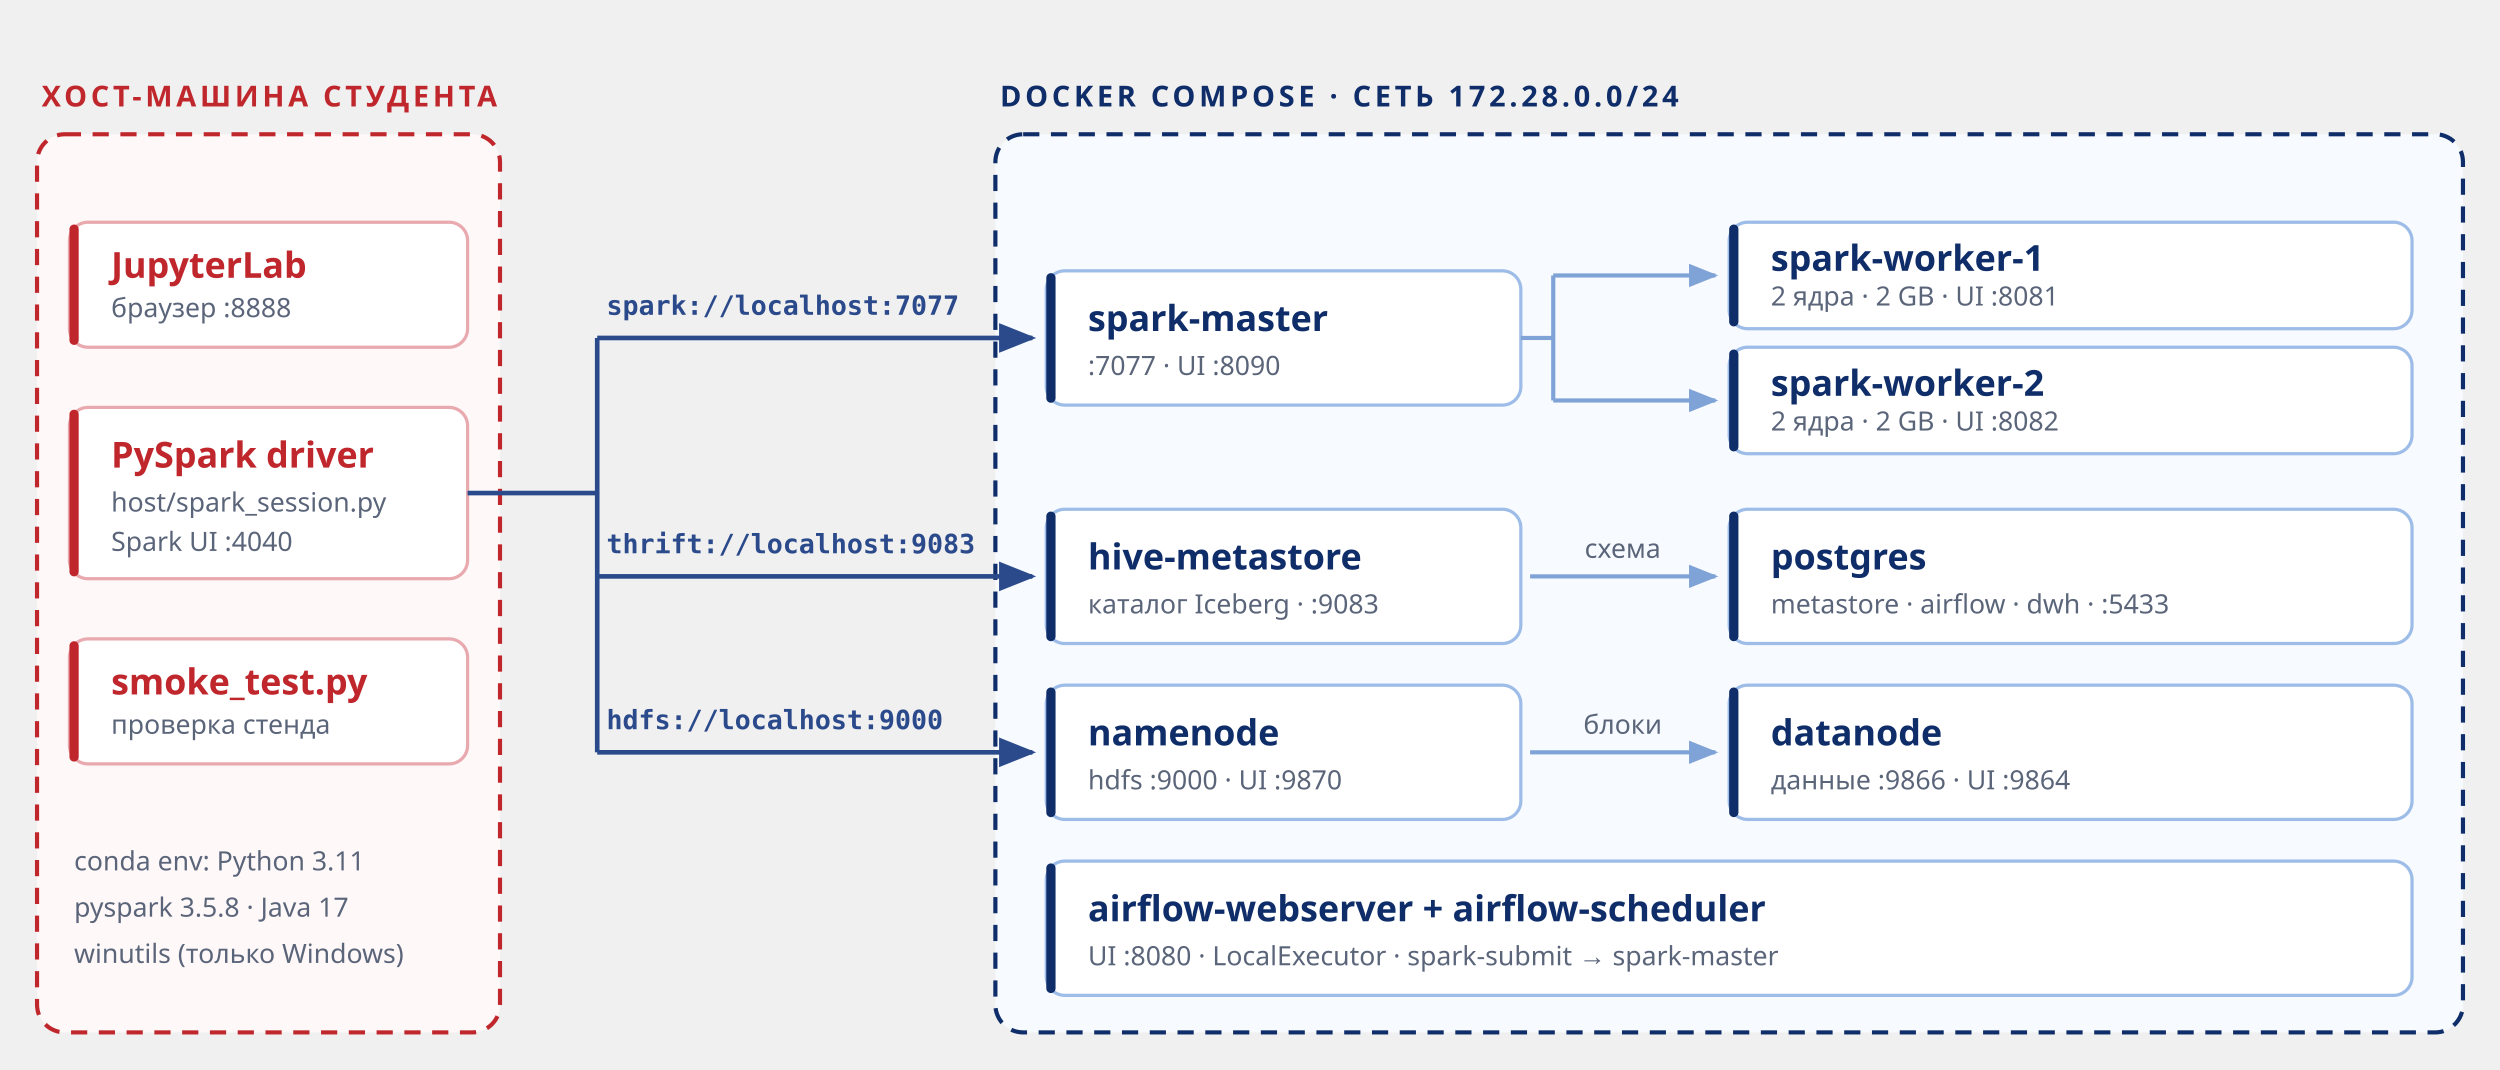
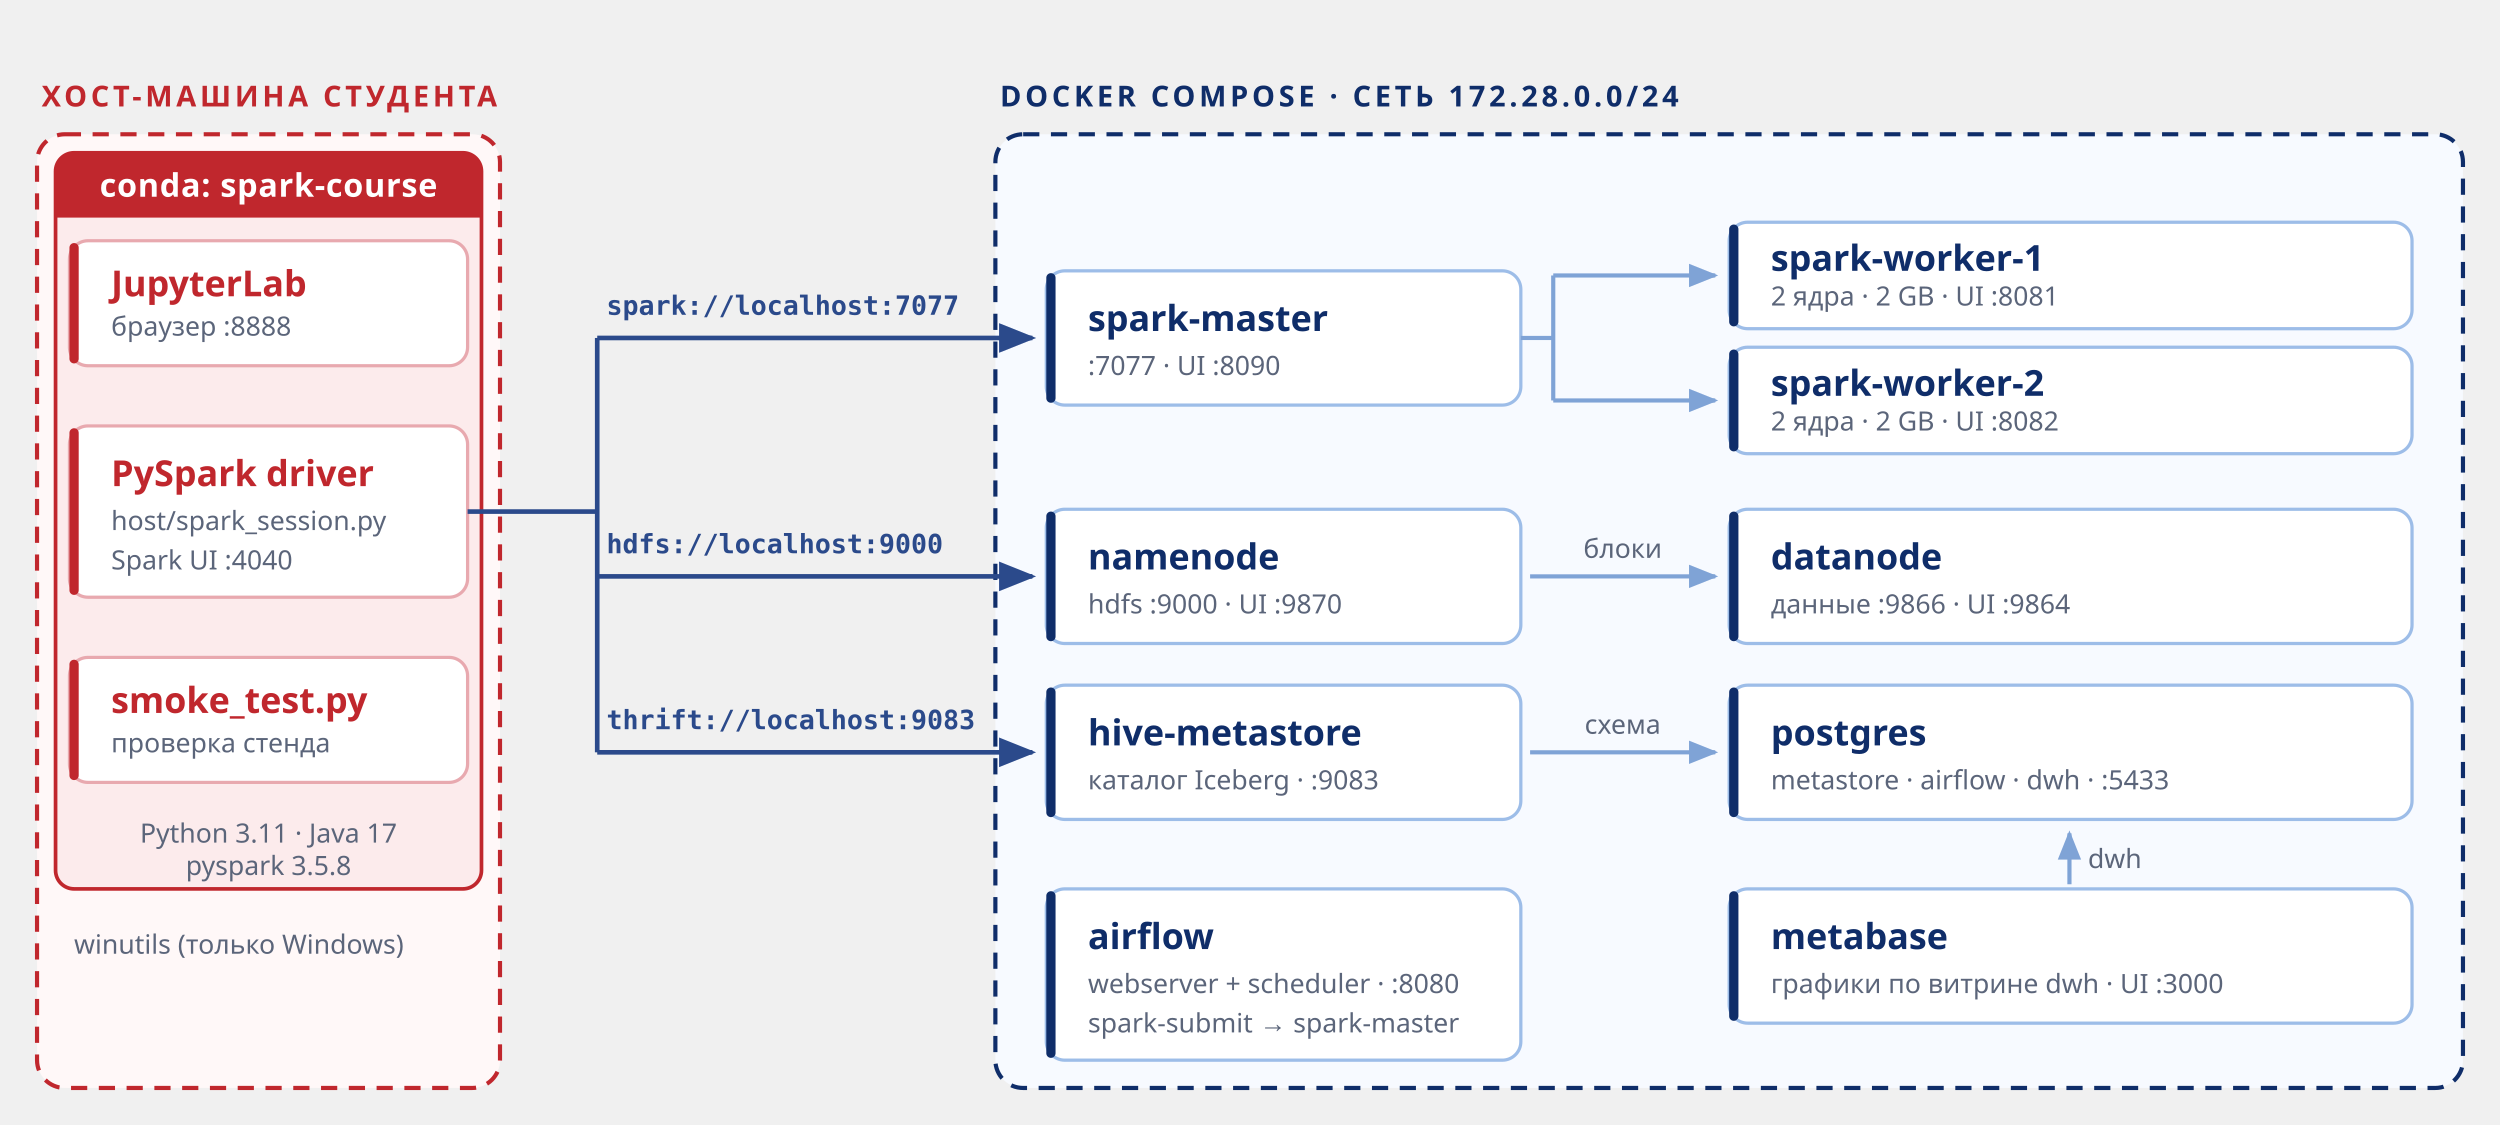
- <svg xmlns="http://www.w3.org/2000/svg" width="1080" height="462" viewBox="0 0 1080 462" role="img" aria-label="Схема учебного стенда: PySpark driver на хост-машине подключается к Spark, Hive Metastore и HDFS в контейнерах Docker">
+ <svg xmlns="http://www.w3.org/2000/svg" width="1080" height="486" viewBox="0 0 1080 486" role="img" aria-label="Схема учебного стенда: PySpark driver на хост-машине подключается к Spark, Hive Metastore и HDFS в контейнерах Docker; Airflow и Metabase работают рядом">
  <style>
    .lbl  { font: 700 12.5px "Segoe UI","PT Sans","Noto Sans",Arial,sans-serif; letter-spacing: 1.6px; }
    .ttl  { font: 600 15.5px "Segoe UI","PT Sans","Noto Sans",Arial,sans-serif; fill: #0f2d69; }
    .ttlh { font: 600 15.5px "Segoe UI","PT Sans","Noto Sans",Arial,sans-serif; fill: #c0272d; }
+     .env  { font: 700 14px "Segoe UI","PT Sans","Noto Sans",Arial,sans-serif; fill: #ffffff; letter-spacing: .3px; }
    .sub  { font: 400 11.5px "Segoe UI","PT Sans","Noto Sans",Arial,sans-serif; fill: #5b657a; }
    .wire { font: 600 11.5px "Cascadia Code",Consolas,"DejaVu Sans Mono",monospace; fill: #2b4a8b; }
    .edge  { fill: none; stroke: #2b4a8b; stroke-width: 2; }
    .inner { fill: none; stroke: #7fa3d6; stroke-width: 1.8; }
  </style>
  <defs>
    <marker id="a" viewBox="0 0 10 8" refX="9" refY="4" markerWidth="8" markerHeight="7" orient="auto-start-reverse">
      <path d="M0 0 L10 4 L0 8 z" fill="#2b4a8b" />
    </marker>
    <marker id="b" viewBox="0 0 10 8" refX="9" refY="4" markerWidth="7" markerHeight="6" orient="auto-start-reverse">
      <path d="M0 0 L10 4 L0 8 z" fill="#7fa3d6" />
    </marker>
  </defs>
  <text class="lbl" x="18" y="46" fill="#c0272d">ХОСТ-МАШИНА СТУДЕНТА</text>
-   <rect x="16" y="58" width="200" height="388" rx="12" fill="#fff8f8" stroke="#c0272d" stroke-width="1.8" stroke-dasharray="7 5" />
+   <rect x="16" y="58" width="200" height="412" rx="12" fill="#fff8f8" stroke="#c0272d" stroke-width="1.8" stroke-dasharray="7 5" />
  <text class="lbl" x="432" y="46" fill="#0f2d69">DOCKER COMPOSE · СЕТЬ 172.28.0.0/24</text>
-   <rect x="430" y="58" width="634" height="388" rx="12" fill="#f7faff" stroke="#0f2d69" stroke-width="1.8" stroke-dasharray="7 5" />
-   <rect x="30" y="96" width="172" height="54" rx="8" fill="#ffffff" stroke="#e8a9af" stroke-width="1.4" />
-   <rect x="30" y="97" width="4" height="52" rx="2" fill="#c0272d" />
-   <text class="ttlh" x="48" y="120">JupyterLab</text>
-   <text class="sub" x="48" y="137">браузер :8888</text>
-   <rect x="30" y="176" width="172" height="74" rx="8" fill="#ffffff" stroke="#e8a9af" stroke-width="1.4" />
-   <rect x="30" y="177" width="4" height="72" rx="2" fill="#c0272d" />
-   <text class="ttlh" x="48" y="202">PySpark driver</text>
-   <text class="sub" x="48" y="221">host/spark_session.py</text>
-   <text class="sub" x="48" y="238">Spark UI :4040</text>
-   <rect x="30" y="276" width="172" height="54" rx="8" fill="#ffffff" stroke="#e8a9af" stroke-width="1.4" />
-   <rect x="30" y="277" width="4" height="52" rx="2" fill="#c0272d" />
-   <text class="ttlh" x="48" y="300">smoke_test.py</text>
-   <text class="sub" x="48" y="317">проверка стенда</text>
-   <text class="sub" x="32" y="376">conda env: Python 3.11</text>
-   <text class="sub" x="32" y="396">pyspark 3.5.8 · Java 17</text>
-   <text class="sub" x="32" y="416">winutils (только Windows)</text>
+   <rect x="430" y="58" width="634" height="412" rx="12" fill="#f7faff" stroke="#0f2d69" stroke-width="1.8" stroke-dasharray="7 5" />
+   <rect x="24" y="66" width="184" height="318" rx="8" fill="#fcebec" stroke="#c0272d" stroke-width="1.6" />
+   <path d="M24 94 V74 Q24 66 32 66 H200 Q208 66 208 74 V94 Z" fill="#c0272d" />
+   <text class="env" x="116" y="85" text-anchor="middle">conda: spark-course</text>
+   <rect x="30" y="104" width="172" height="54" rx="8" fill="#ffffff" stroke="#e8a9af" stroke-width="1.4" />
+   <rect x="30" y="105" width="4" height="52" rx="2" fill="#c0272d" />
+   <text class="ttlh" x="48" y="128">JupyterLab</text>
+   <text class="sub" x="48" y="145">браузер :8888</text>
+   <rect x="30" y="184" width="172" height="74" rx="8" fill="#ffffff" stroke="#e8a9af" stroke-width="1.4" />
+   <rect x="30" y="185" width="4" height="72" rx="2" fill="#c0272d" />
+   <text class="ttlh" x="48" y="210">PySpark driver</text>
+   <text class="sub" x="48" y="229">host/spark_session.py</text>
+   <text class="sub" x="48" y="246">Spark UI :4040</text>
+   <rect x="30" y="284" width="172" height="54" rx="8" fill="#ffffff" stroke="#e8a9af" stroke-width="1.4" />
+   <rect x="30" y="285" width="4" height="52" rx="2" fill="#c0272d" />
+   <text class="ttlh" x="48" y="308">smoke_test.py</text>
+   <text class="sub" x="48" y="325">проверка стенда</text>
+   <text class="sub" x="116" y="364" text-anchor="middle">Python 3.11 · Java 17</text>
+   <text class="sub" x="116" y="378" text-anchor="middle">pyspark 3.5.8</text>
+   <text class="sub" x="32" y="412">winutils (только Windows)</text>
  <rect x="452" y="117" width="205" height="58" rx="8" fill="#ffffff" stroke="#9dbde8" stroke-width="1.4" />
  <rect x="452" y="118" width="4" height="56" rx="2" fill="#0f2d69" />
  <text class="ttl" x="470" y="143">spark-master</text>
  <text class="sub" x="470" y="162">:7077 · UI :8090</text>
  <rect x="747" y="96" width="295" height="46" rx="8" fill="#ffffff" stroke="#9dbde8" stroke-width="1.4" />
  <rect x="747" y="97" width="4" height="44" rx="2" fill="#0f2d69" />
  <text class="ttl" x="765" y="117">spark-worker-1</text>
  <text class="sub" x="765" y="132">2 ядра · 2 GB · UI :8081</text>
  <rect x="747" y="150" width="295" height="46" rx="8" fill="#ffffff" stroke="#9dbde8" stroke-width="1.4" />
  <rect x="747" y="151" width="4" height="44" rx="2" fill="#0f2d69" />
  <text class="ttl" x="765" y="171">spark-worker-2</text>
  <text class="sub" x="765" y="186">2 ядра · 2 GB · UI :8082</text>
  <rect x="452" y="220" width="205" height="58" rx="8" fill="#ffffff" stroke="#9dbde8" stroke-width="1.4" />
  <rect x="452" y="221" width="4" height="56" rx="2" fill="#0f2d69" />
-   <text class="ttl" x="470" y="246">hive-metastore</text>
-   <text class="sub" x="470" y="265">каталог Iceberg · :9083</text>
+   <text class="ttl" x="470" y="246">namenode</text>
+   <text class="sub" x="470" y="265">hdfs :9000 · UI :9870</text>
  <rect x="747" y="220" width="295" height="58" rx="8" fill="#ffffff" stroke="#9dbde8" stroke-width="1.4" />
  <rect x="747" y="221" width="4" height="56" rx="2" fill="#0f2d69" />
-   <text class="ttl" x="765" y="246">postgres</text>
-   <text class="sub" x="765" y="265">metastore · airflow · dwh · :5433</text>
+   <text class="ttl" x="765" y="246">datanode</text>
+   <text class="sub" x="765" y="265">данные :9866 · UI :9864</text>
  <rect x="452" y="296" width="205" height="58" rx="8" fill="#ffffff" stroke="#9dbde8" stroke-width="1.4" />
  <rect x="452" y="297" width="4" height="56" rx="2" fill="#0f2d69" />
-   <text class="ttl" x="470" y="322">namenode</text>
-   <text class="sub" x="470" y="341">hdfs :9000 · UI :9870</text>
+   <text class="ttl" x="470" y="322">hive-metastore</text>
+   <text class="sub" x="470" y="341">каталог Iceberg · :9083</text>
  <rect x="747" y="296" width="295" height="58" rx="8" fill="#ffffff" stroke="#9dbde8" stroke-width="1.4" />
  <rect x="747" y="297" width="4" height="56" rx="2" fill="#0f2d69" />
-   <text class="ttl" x="765" y="322">datanode</text>
-   <text class="sub" x="765" y="341">данные :9866 · UI :9864</text>
-   <rect x="452" y="372" width="590" height="58" rx="8" fill="#ffffff" stroke="#9dbde8" stroke-width="1.4" />
-   <rect x="452" y="373" width="4" height="56" rx="2" fill="#0f2d69" />
-   <text class="ttl" x="470" y="398">airflow-webserver + airflow-scheduler</text>
-   <text class="sub" x="470" y="417">UI :8080 · LocalExecutor · spark-submit → spark-master</text>
+   <text class="ttl" x="765" y="322">postgres</text>
+   <text class="sub" x="765" y="341">metastore · airflow · dwh · :5433</text>
+   <rect x="452" y="384" width="205" height="74" rx="8" fill="#ffffff" stroke="#9dbde8" stroke-width="1.4" />
+   <rect x="452" y="385" width="4" height="72" rx="2" fill="#0f2d69" />
+   <text class="ttl" x="470" y="410">airflow</text>
+   <text class="sub" x="470" y="429">webserver + scheduler · :8080</text>
+   <text class="sub" x="470" y="446">spark-submit → spark-master</text>
+   <rect x="747" y="384" width="295" height="58" rx="8" fill="#ffffff" stroke="#9dbde8" stroke-width="1.4" />
+   <rect x="747" y="385" width="4" height="56" rx="2" fill="#0f2d69" />
+   <text class="ttl" x="765" y="410">metabase</text>
+   <text class="sub" x="765" y="429">графики по витрине dwh · UI :3000</text>
  <path class="inner" d="M657 146 H671" />
  <path class="inner" d="M671 119 V173" />
  <path class="inner" d="M671 119 H741" marker-end="url(#b)" />
  <path class="inner" d="M671 173 H741" marker-end="url(#b)" />
  <path class="inner" d="M661 249 H741" marker-end="url(#b)" />
-   <text class="sub" x="701" y="241" text-anchor="middle">схема</text>
+   <text class="sub" x="701" y="241" text-anchor="middle">блоки</text>
  <path class="inner" d="M661 325 H741" marker-end="url(#b)" />
-   <text class="sub" x="701" y="317" text-anchor="middle">блоки</text>
-   <path class="edge" d="M202 213 H258" />
+   <text class="sub" x="701" y="317" text-anchor="middle">схема</text>
+   <path class="inner" d="M894 382 V360" marker-end="url(#b)" />
+   <text class="sub" x="902" y="375">dwh</text>
+   <path class="edge" d="M202 221 H258" />
  <path class="edge" d="M258 146 V325" />
  <path class="edge" d="M258 146 H446" marker-end="url(#a)" />
  <path class="edge" d="M258 249 H446" marker-end="url(#a)" />
  <path class="edge" d="M258 325 H446" marker-end="url(#a)" />
  <text class="wire" x="262" y="136">spark://localhost:7077</text>
-   <text class="wire" x="262" y="239">thrift://localhost:9083</text>
-   <text class="wire" x="262" y="315">hdfs://localhost:9000</text>
+   <text class="wire" x="262" y="239">hdfs://localhost:9000</text>
+   <text class="wire" x="262" y="315">thrift://localhost:9083</text>
</svg>
